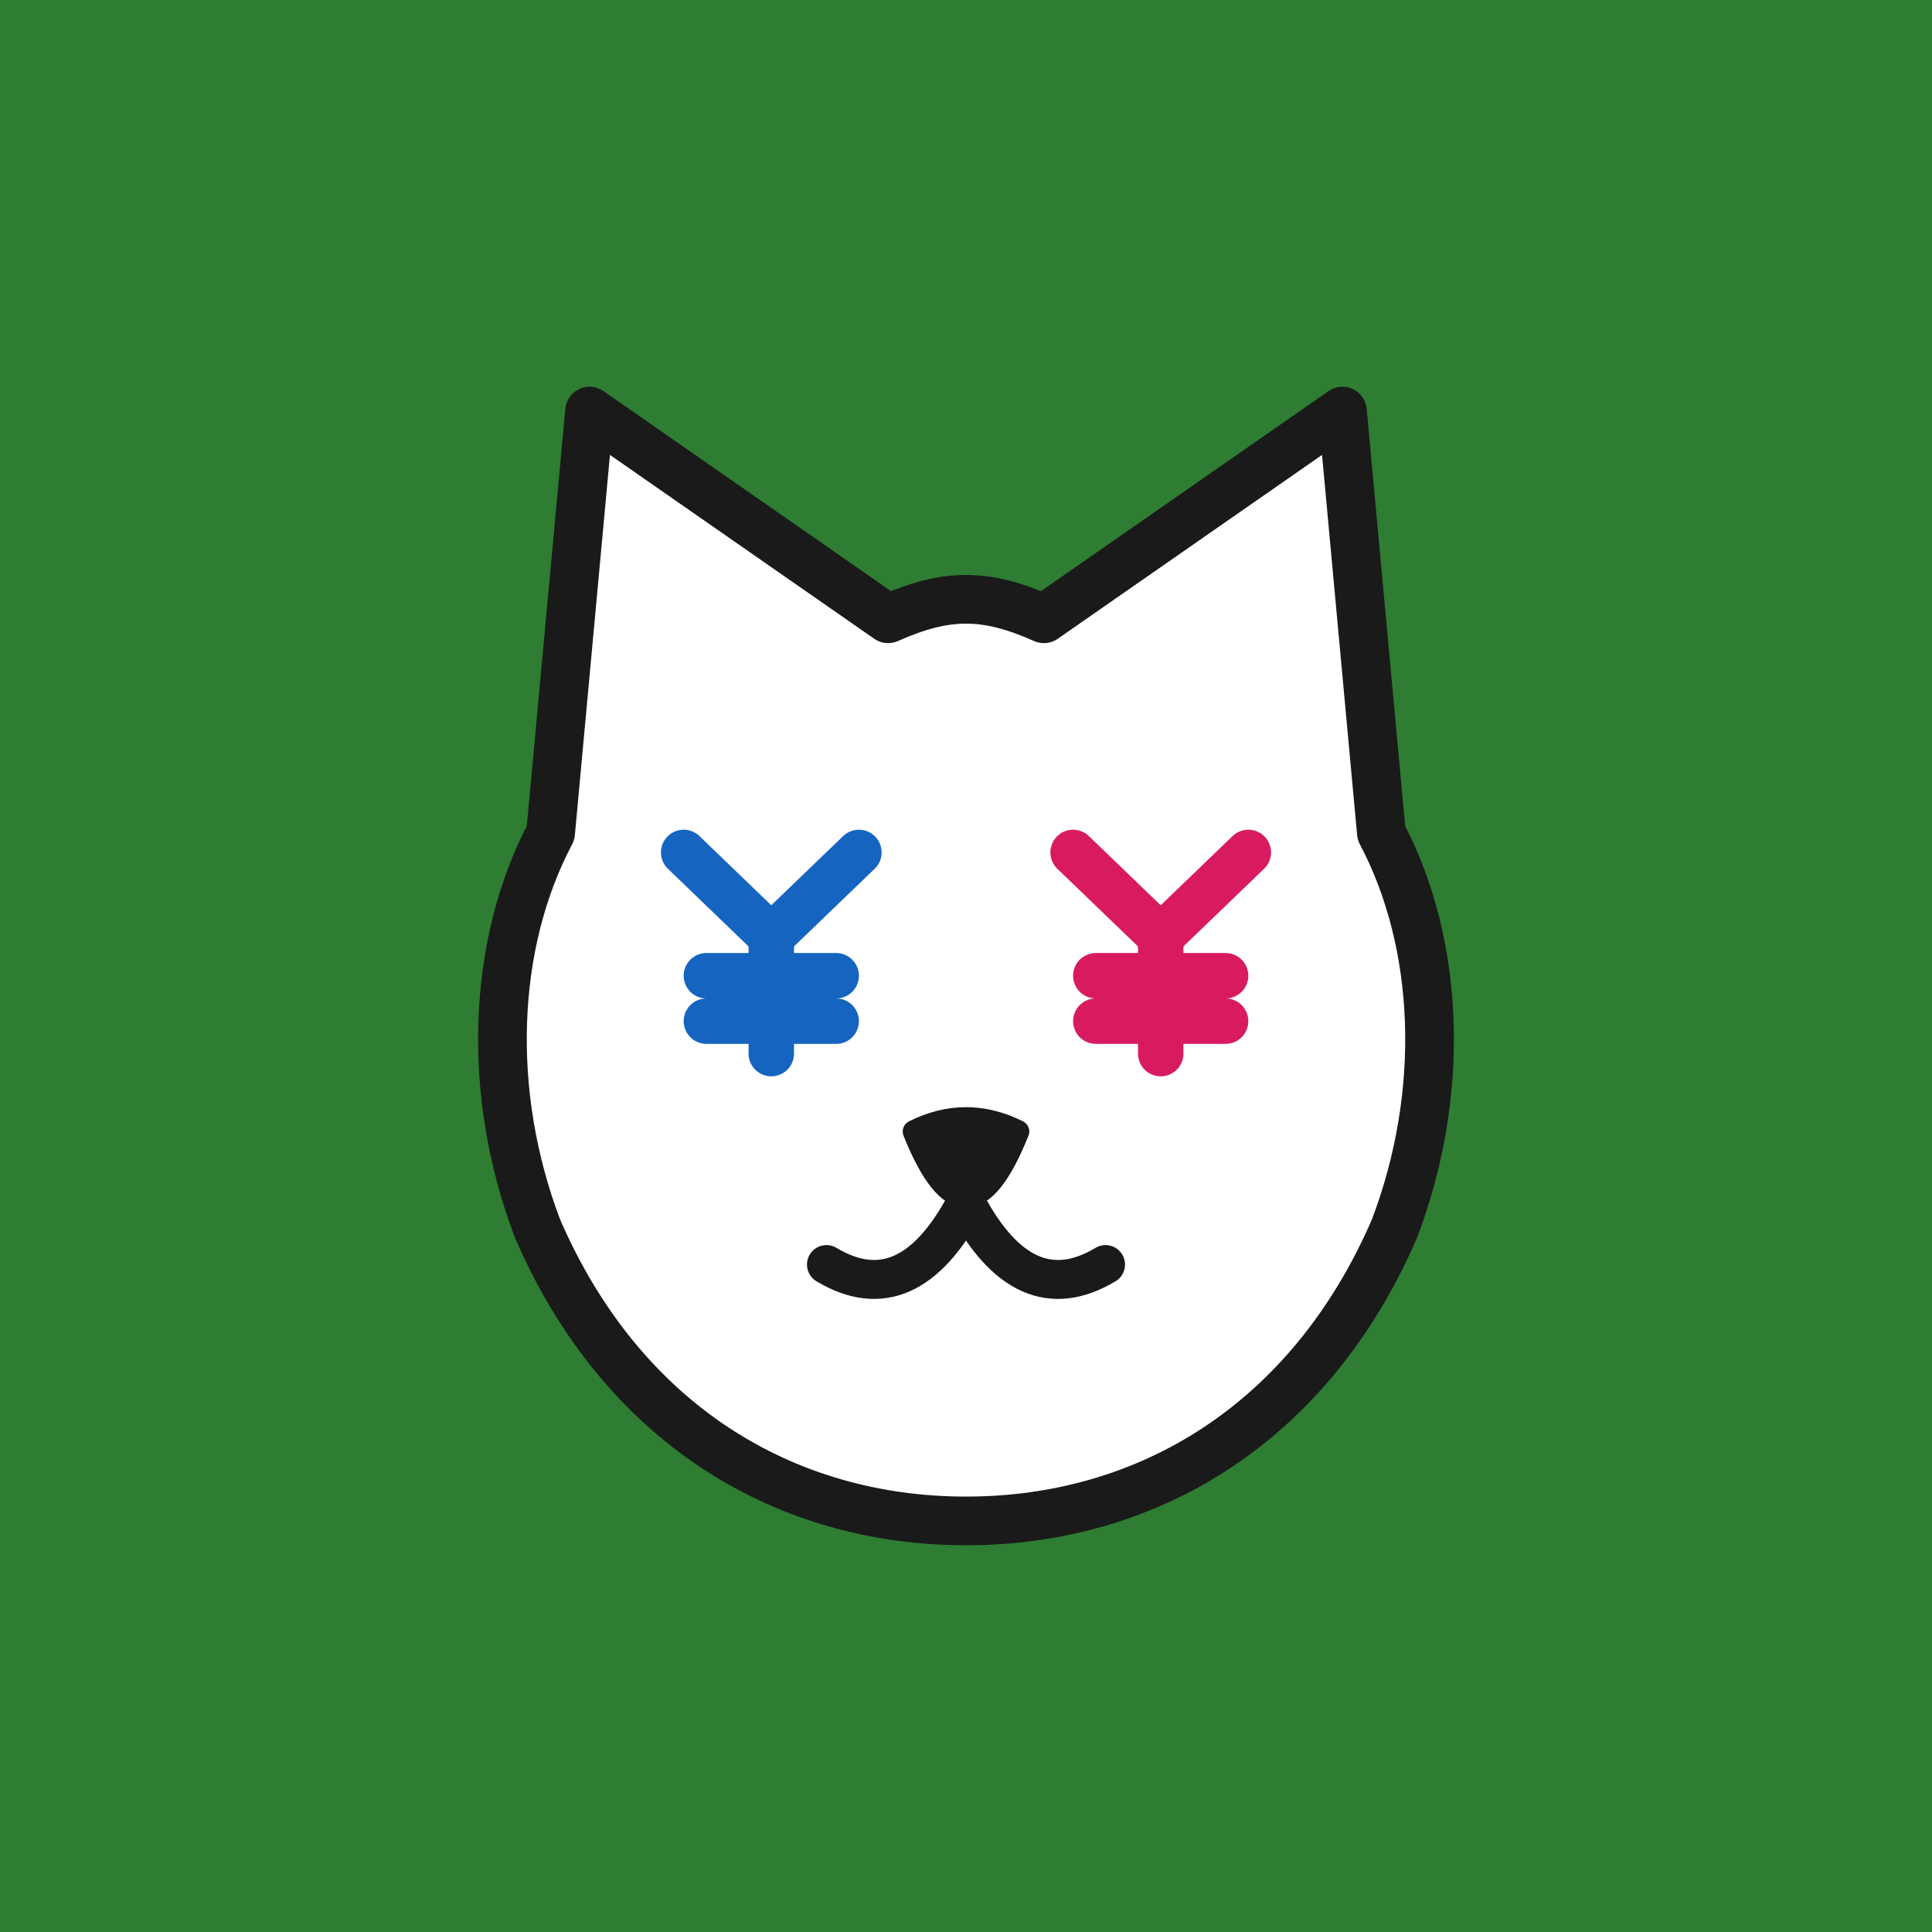
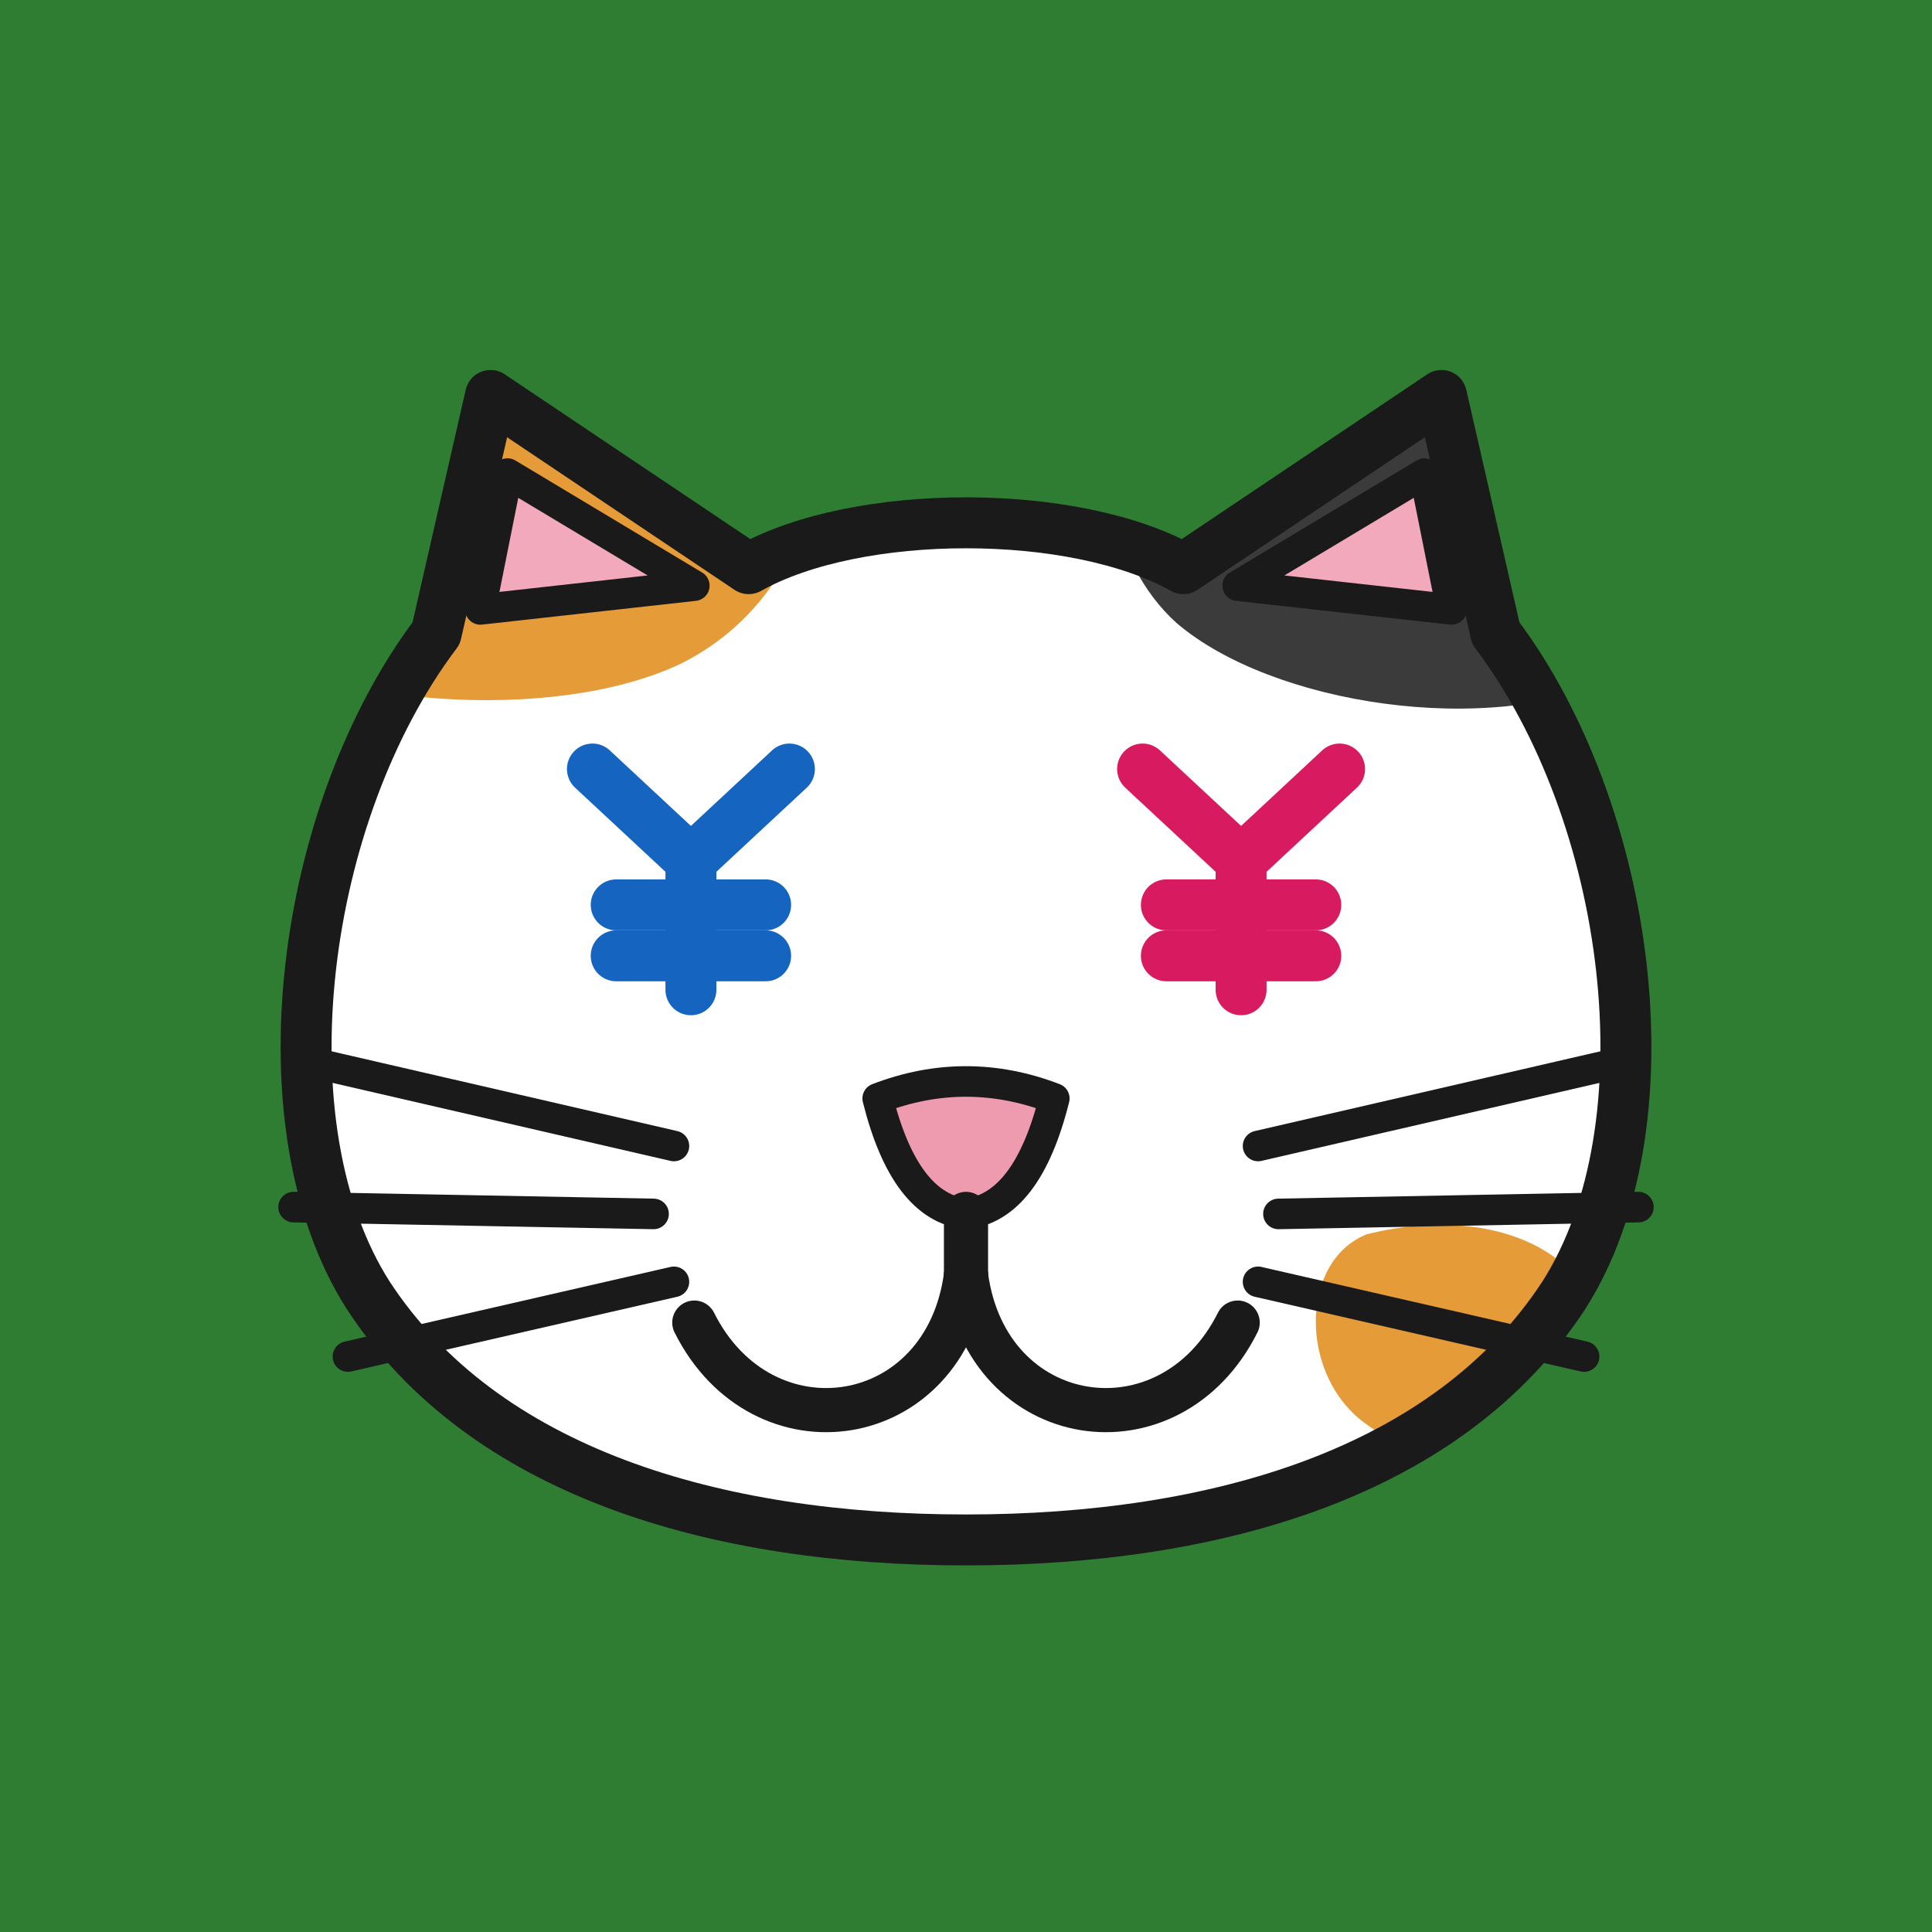
<svg xmlns="http://www.w3.org/2000/svg" viewBox="0 0 512 512">
  <rect width="512" height="512" fill="#2E7D32" />
-   <g transform="translate(256 256) scale(0.86) translate(-256 -291)">
+   <g transform="translate(256 256) scale(0.9) translate(-256 -313)">
+     <defs>
+       <clipPath id="headmask">
+         <path d="M 100 215 L 116 145 L 192 196 C 224 178 288 178 320 196 L 396 145 L 412 215 C 452 268 464 360 432 410 C 398 462 330 482 256 482 C 182 482 114 462 80 410 C 48 360 60 268 100 215 Z" />
+       </clipPath>
+     </defs>
+     <path d="M 100 215 L 116 145 L 192 196 C 224 178 288 178 320 196 L 396 145 L 412 215 C 452 268 464 360 432 410 C 398 462 330 482 256 482 C 182 482 114 462 80 410 C 48 360 60 268 100 215 Z" fill="#FFFFFF" />
+     <g clip-path="url(#headmask)">
+       <path d="M 24 120 L 214 120 C 220 172 204 208 172 224 C 134 242 66 236 36 216 C 22 206 20 168 24 120 Z" fill="#E59B37" />
+       <path d="M 298 120 L 488 120 C 494 176 480 212 448 228 C 410 246 346 236 318 212 C 298 194 292 160 298 120 Z" fill="#3B3B3B" />
+       <path d="M 374 392 C 414 382 446 400 442 428 C 436 456 398 466 374 448 C 354 434 354 400 374 392 Z" fill="#E59B37" />
+     </g>
    <g stroke="#1A1A1A" stroke-linecap="round" stroke-linejoin="round" fill="none">
-       <path fill="#FFFFFF" stroke-width="15" d="         M 128 250         L 140 120         L 232 184         C 250 176 262 176 280 184         L 372 120         L 384 250         C 402 284 404 330 388 372         C 362 432 312 462 256 462         C 200 462 150 432 124 372         C 108 330 110 284 128 250         Z" />
-       <g stroke="#1565C0" stroke-width="14">
-         <path d="M 169 256 L 196 282" />
-         <path d="M 223 256 L 196 282" />
-         <path d="M 196 282 L 196 318" />
-         <path d="M 176 294 L 216 294" />
-         <path d="M 176 308 L 216 308" />
+       <path fill="#F2A9BC" stroke-width="9" d="M 121 168 L 176 201 L 113 208 Z" />
+       <path fill="#F2A9BC" stroke-width="9" d="M 391 168 L 399 208 L 336 201 Z" />
+       <path stroke-width="15" d="M 100 215 L 116 145 L 192 196 C 224 178 288 178 320 196 L 396 145 L 412 215 C 452 268 464 360 432 410 C 398 462 330 482 256 482 C 182 482 114 462 80 410 C 48 360 60 268 100 215 Z" />
+       <g stroke="#1565C0" stroke-width="15">
+         <path d="M 146 255 L 175 282" />
+         <path d="M 204 255 L 175 282" />
+         <path d="M 175 282 L 175 320" />
+         <path d="M 153 295 L 197 295" />
+         <path d="M 153 310 L 197 310" />
      </g>
-       <g stroke="#D81B60" stroke-width="14">
-         <path d="M 289 256 L 316 282" />
-         <path d="M 343 256 L 316 282" />
-         <path d="M 316 282 L 316 318" />
-         <path d="M 296 294 L 336 294" />
-         <path d="M 296 308 L 336 308" />
+       <g stroke="#D81B60" stroke-width="15">
+         <path d="M 308 255 L 337 282" />
+         <path d="M 366 255 L 337 282" />
+         <path d="M 337 282 L 337 320" />
+         <path d="M 315 295 L 359 295" />
+         <path d="M 315 310 L 359 310" />
      </g>
-       <path fill="#1A1A1A" stroke-width="7" d="         M 240 342 Q 256 334 272 342 Q 264 362 256 362 Q 248 362 240 342 Z" />
-       <path stroke-width="12" d="M 256 364 Q 238 398 213 383" />
-       <path stroke-width="12" d="M 256 364 Q 274 398 299 383" />
+       <g stroke-width="9">
+         <path d="M 170 366 L 66 342" />
+         <path d="M 164 386 L 58 384" />
+         <path d="M 170 406 L 74 428" />
+         <path d="M 342 366 L 446 342" />
+         <path d="M 348 386 L 454 384" />
+         <path d="M 342 406 L 438 428" />
+       </g>
+       <path fill="#EE9BB0" stroke-width="9" d="         M 230 352 Q 256 342 282 352 Q 274 384 256 386 Q 238 384 230 352 Z" />
+       <path stroke-width="13" d="M 256 386 L 256 404" />
+       <path stroke-width="13" d="M 256 404 C 250 450 196 458 176 418" />
+       <path stroke-width="13" d="M 256 404 C 262 450 316 458 336 418" />
    </g>
  </g>
</svg>
